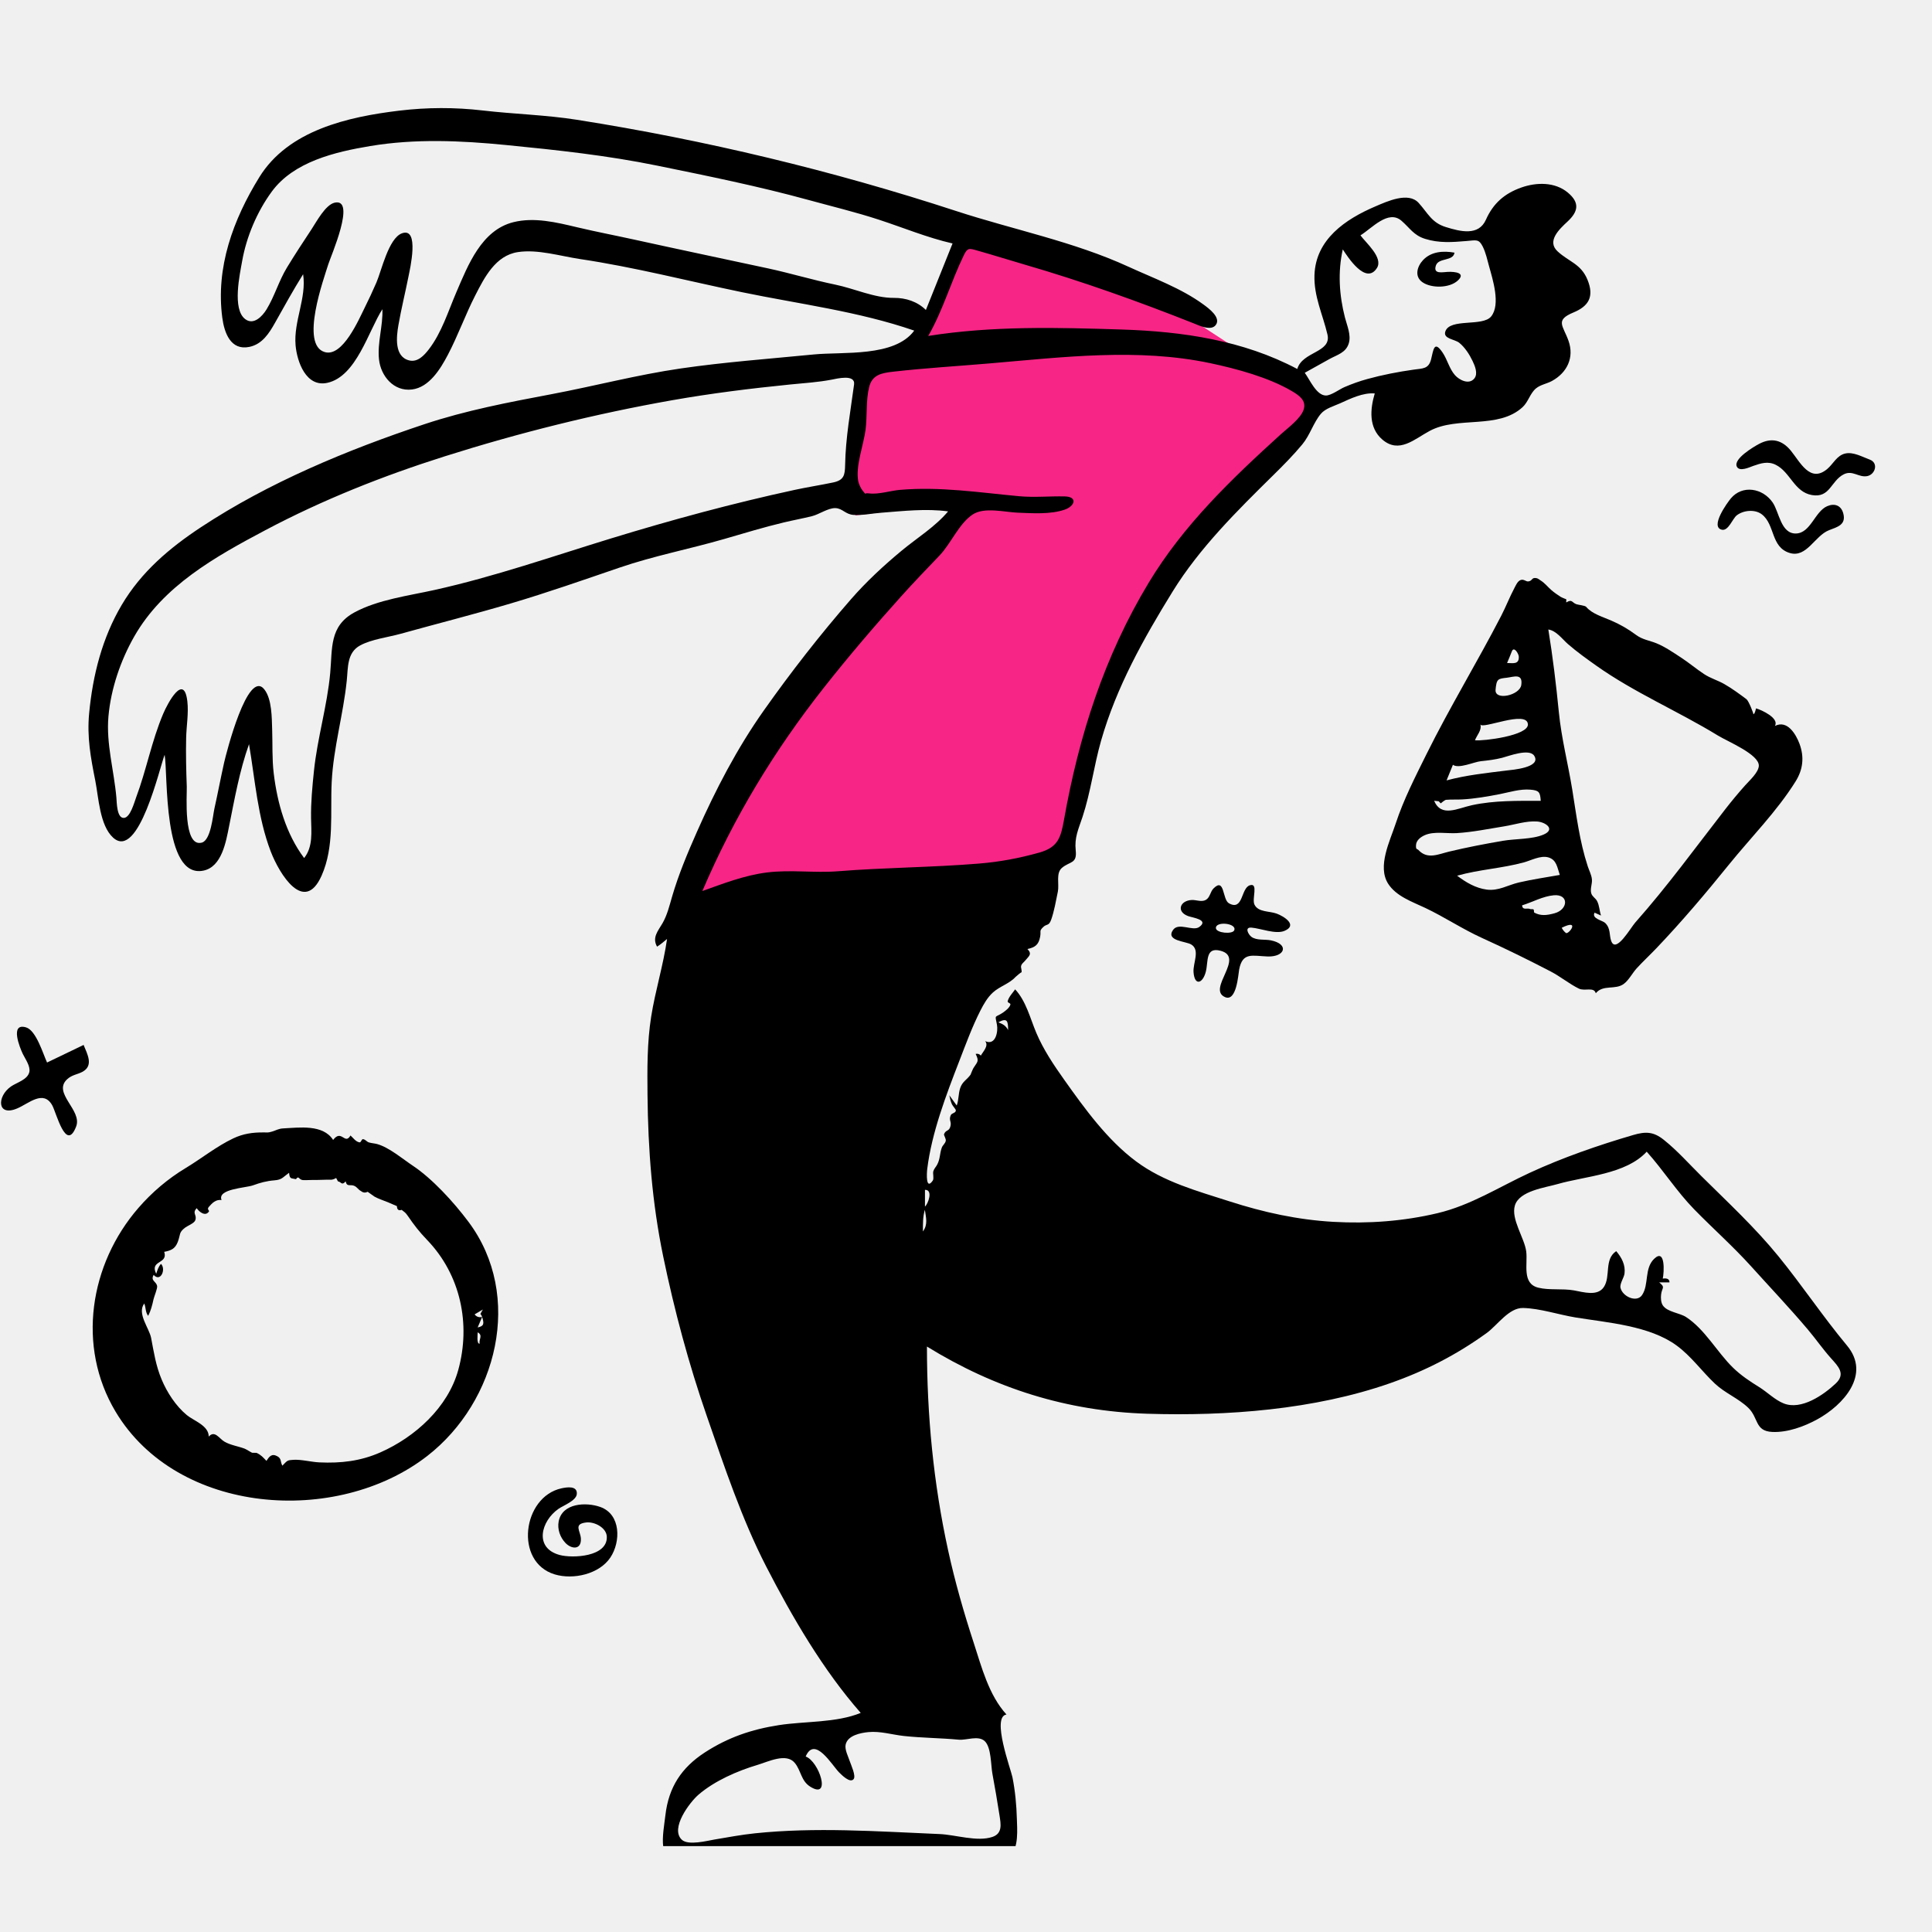
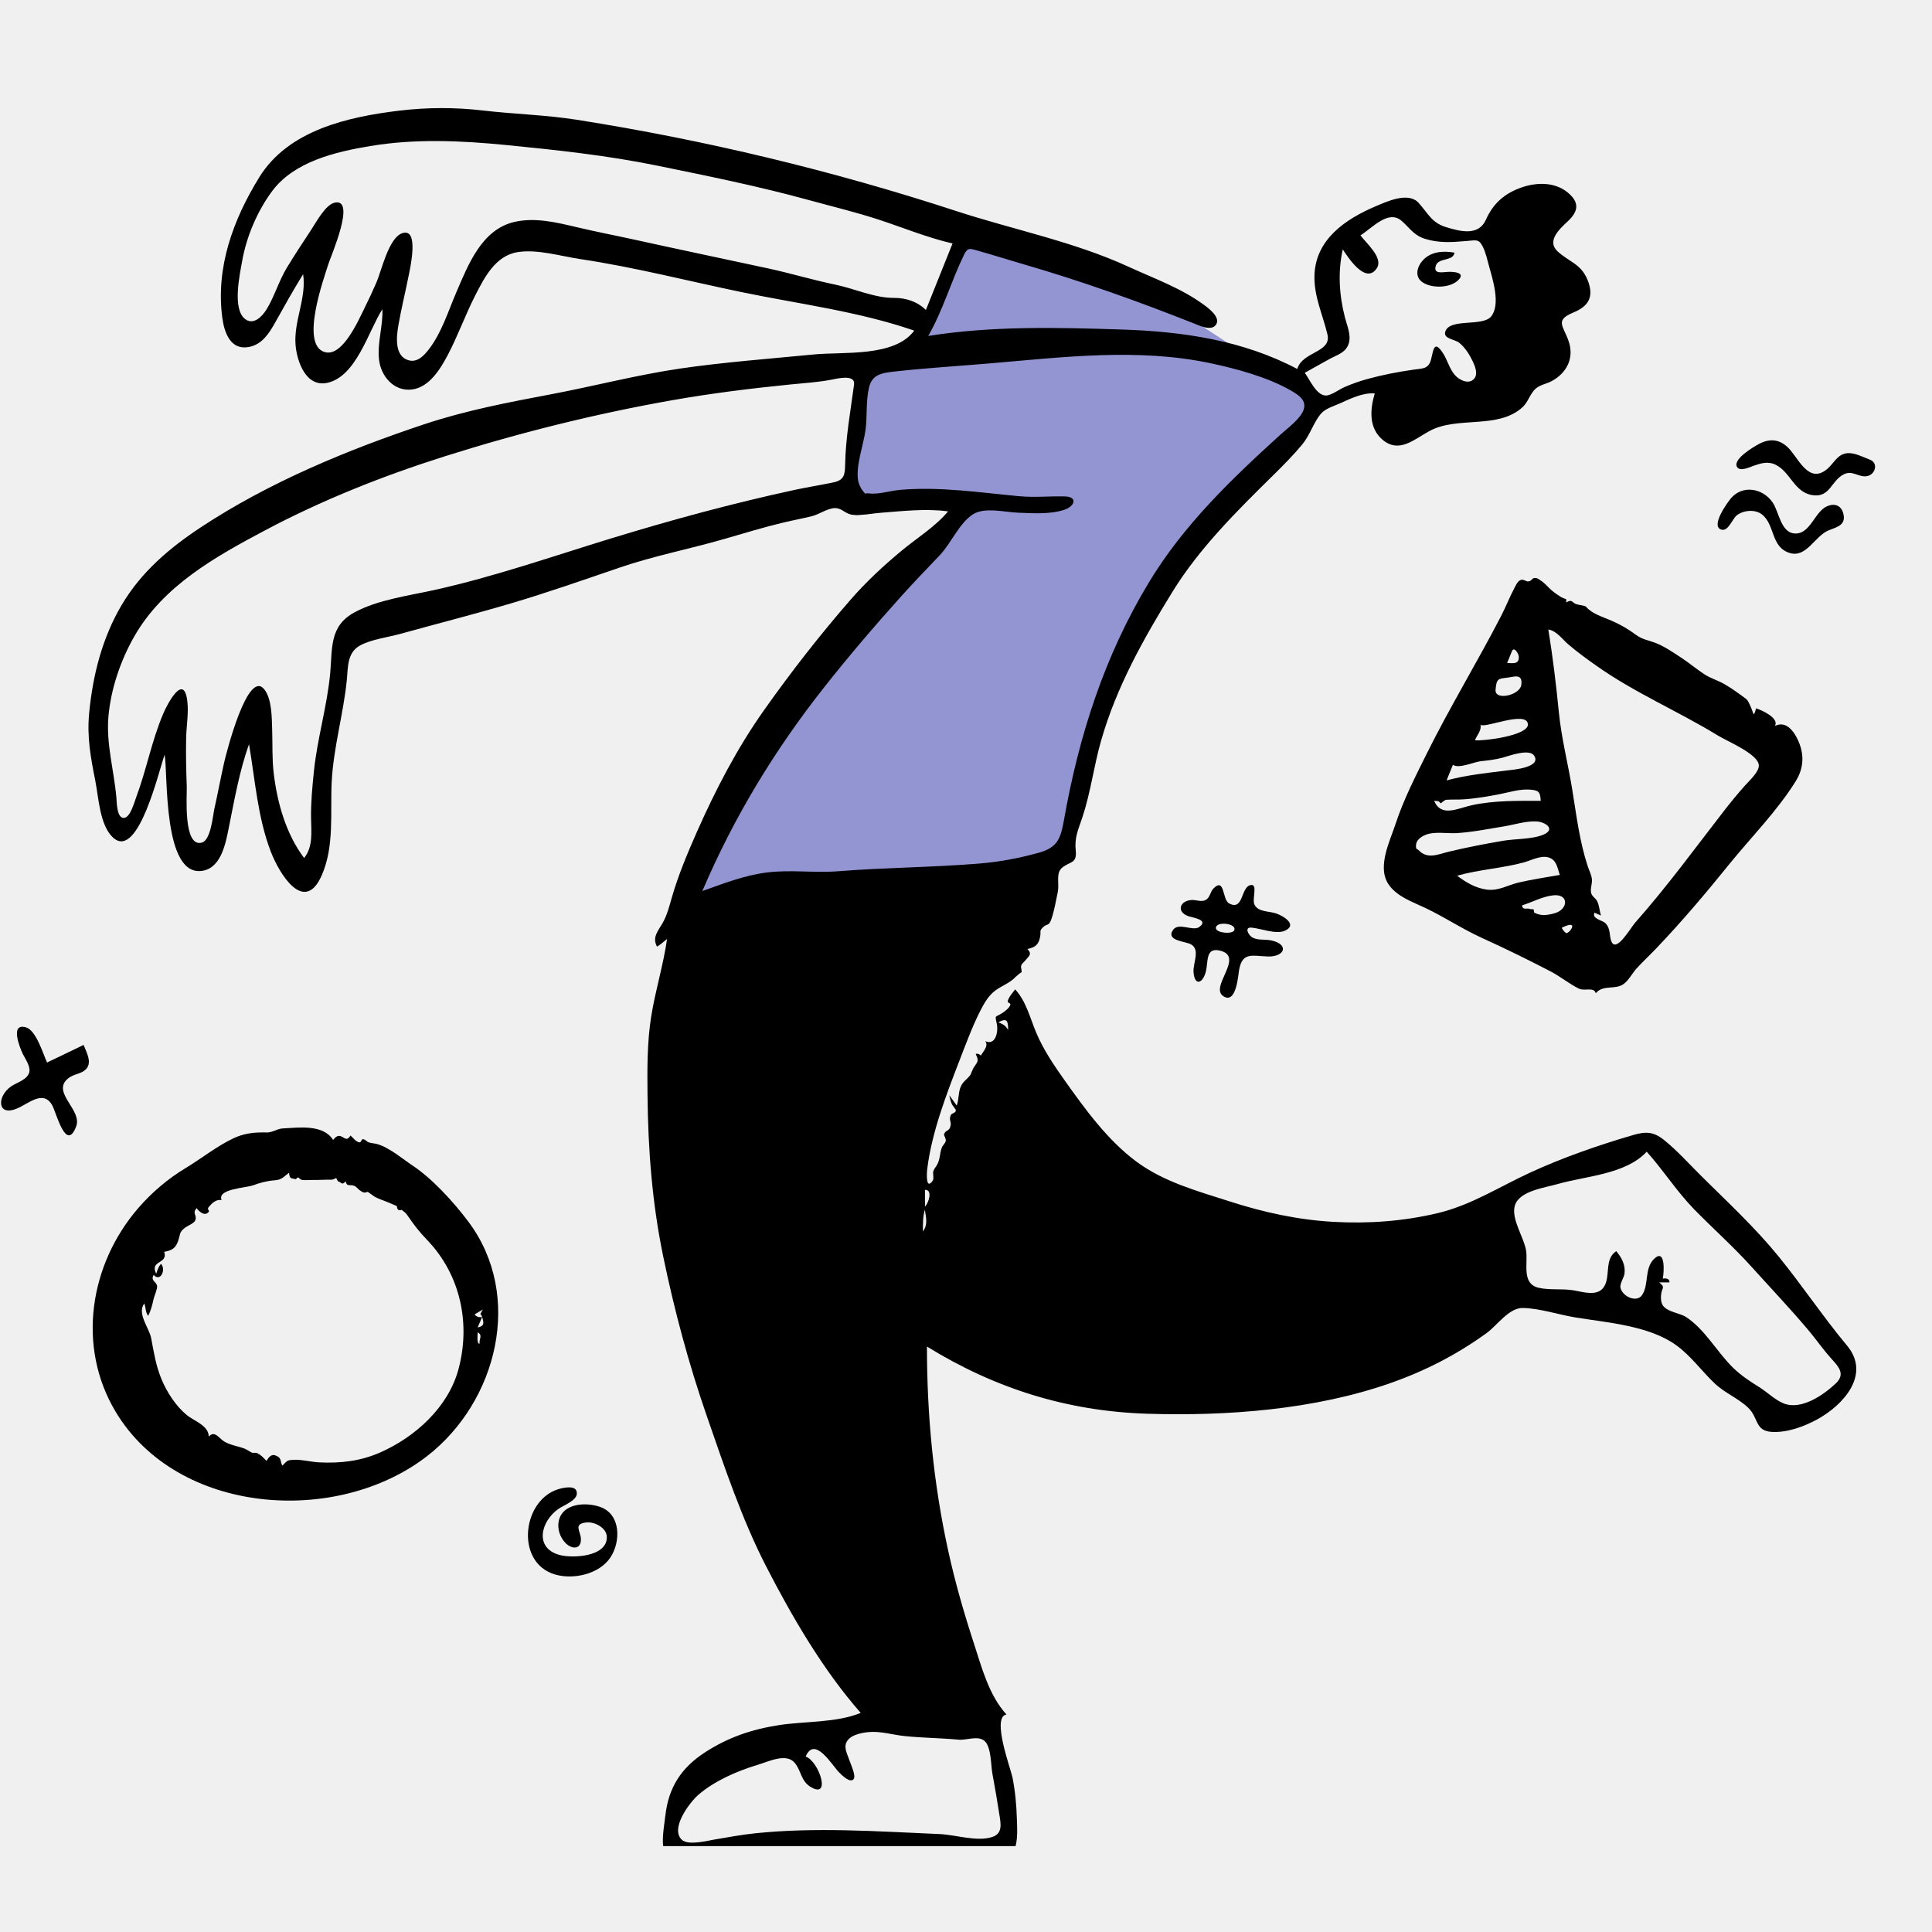
<svg xmlns="http://www.w3.org/2000/svg" width="400" height="400" viewBox="0 0 900 800" fill="none">
  <g clip-path="url(#clip0)">
    <path fill-rule="evenodd" clip-rule="evenodd" d="M222.513 568.379C223.209 566.746 223.902 565.112 224.598 563.48C225.458 566.327 225.699 567.743 222.513 568.379ZM223.439 575.923C221.932 576.193 222.526 571.467 222.526 570.643C225.128 572.116 222.973 573.883 223.439 575.923ZM221.089 562.289C222.374 561.53 223.659 560.772 224.943 560.014C223.154 563.327 223.856 561.257 224.594 563.47C223.245 563.858 221.933 563.406 221.089 562.289ZM213.476 588.189C208.66 605.656 193.365 619.432 177.21 626.568C167.927 630.666 158.8 631.692 148.776 631.235C144.909 631.059 140.36 629.803 136.639 630.037C133.774 630.217 133.903 630.341 131.53 632.765C130.48 630.833 131.24 629.476 129.134 628.351C126.507 626.948 125.416 628.582 124.113 630.526C122.407 628.759 121.709 627.836 119.498 626.786C119.568 626.82 117.383 626.736 117.472 626.764C117.077 626.642 114.7 625.114 113.956 624.836C110.902 623.691 107.371 623.22 104.554 621.577C102.089 620.142 100.059 616.114 97.238 619.21C97.236 614.038 90.267 611.892 87.001 609.183C81.897 604.951 77.84 598.683 75.295 592.62C72.582 586.155 71.676 579.958 70.406 573.295C69.519 568.64 63.71 561.91 67.198 557.213C68.03 559.183 67.639 561.2 69.02 562.986C70.262 560.592 70.945 557.914 71.507 555.295C71.783 554.012 73.381 550.246 73.199 549.128C72.83 546.84 69.998 546.716 71.568 543.911C74.826 547.455 77.454 541.232 74.993 538.752C73.778 540.122 73.332 541.678 72.772 543.375C69.569 536.911 78.433 538.993 76.494 533.158C79.729 532.535 81.589 531.72 82.819 528.525C84.187 524.969 83.181 524.193 86.287 521.843C87.355 521.036 90.377 519.875 90.93 518.546C91.999 515.978 89.277 515.217 91.661 512.811C92.466 514.223 95.605 517.019 97.323 514.359C97.667 513.828 96.222 513.452 97.273 512.23C98.83 510.421 100.572 508.648 103.204 509.028C101.12 503.817 114.441 503.405 117.852 502.175C121.271 500.944 124.172 500.136 127.798 499.85C131.419 499.564 131.599 498.504 134.666 496.324C134.925 499.443 135.676 498.757 137.893 499.307C138.426 498.393 138.973 498.29 139.532 498.999C140.089 499.528 140.77 499.777 141.572 499.747C142.79 499.81 144.171 499.651 145.447 499.677C148.443 499.736 151.532 499.486 154.471 499.549C155.229 499.423 155.937 499.159 156.6 498.758C156.877 499.28 157.156 499.803 157.431 500.326C158.988 500.521 159.109 502.471 161.023 500.338C161.59 503.05 163.217 501.639 164.937 502.374C166.505 503.046 166.754 504.119 168.202 504.868C169.153 505.639 170.173 505.741 171.264 505.176C172.302 505.945 173.355 506.691 174.424 507.416C176.393 508.527 178.714 509.208 180.788 510.086C182.169 510.655 183.54 511.247 184.901 511.861C184.942 513.503 185.678 514.083 187.11 513.6C188.403 514.682 188.767 514.639 190.022 516.481C192.865 520.656 195.387 523.899 198.977 527.63C214.583 543.852 219.377 566.785 213.476 588.189ZM218.265 519.212C211.22 509.779 201.247 498.978 192.286 493.021C187.743 490 181.367 484.579 175.813 482.982C174.496 482.603 173.133 482.578 171.838 482.18C170.838 481.874 170.294 480.848 169.153 480.663C168.356 480.533 168.268 482.318 167.42 482.154C165.649 481.809 164.525 480.051 163.274 478.952C160.587 483.581 159.128 475.796 155.183 481.03C150.486 473.668 139.454 475.278 131.955 475.65C129.731 475.759 128.686 476.55 126.714 477.136C124.879 477.682 124.698 477.541 122.694 477.526C117.703 477.488 113.273 478.115 108.66 480.306C100.91 483.986 93.796 489.721 86.434 494.156C78.207 499.114 70.791 505.423 64.498 512.673C41.744 538.888 35.66 577.153 53.803 607.544C82.62 655.812 156.954 660.97 199.075 628.22C231.617 602.915 244.002 553.659 218.265 519.212Z" fill="black" />
    <path fill-rule="evenodd" clip-rule="evenodd" d="M279.666 652.015C273.017 649.635 261.896 650.149 260.251 658.733C259.562 662.326 260.903 666.127 263.385 668.738C266.264 671.765 270.848 672.046 270.604 666.774C270.433 663.126 266.961 659.958 273.066 659.223C276.865 658.765 282.485 661.606 282.673 665.802C283.101 675.259 266.726 676 260.692 674.365C248.715 671.12 251.969 658.579 260.193 652.856C262.318 651.376 268.414 649.098 268.693 646.027C269.063 641.953 264.024 642.785 261.554 643.322C243.399 647.273 239.442 677.678 258.412 683.411C267.027 686.013 279.159 683.326 284.351 675.526C289.218 668.213 289.284 655.458 279.666 652.015Z" fill="black" />
    <path fill-rule="evenodd" clip-rule="evenodd" d="M38.946 436.769C33.271 439.5 27.596 442.231 21.922 444.963C20.046 440.95 16.876 429.986 12.118 428.586C4.415 426.319 9.32 438.27 10.649 441.003C11.742 443.247 14.275 446.725 13.66 449.401C12.835 453.005 7.749 454.282 5.086 456.141C-1.502 460.745 -1.45 470.412 8.091 466.315C13.491 463.996 20.176 457.566 24.315 464.867C26.226 468.235 30.753 487.055 35.481 474.748C38.407 467.128 24.325 459.211 31.267 452.764C33.502 450.69 36.119 450.515 38.351 449.322C43.743 446.442 40.703 441.12 38.946 436.769Z" fill="black" />
    <path fill-rule="evenodd" clip-rule="evenodd" d="M743.46 259.986C761.268 272.631 781.693 281.27 800.301 292.658C804.959 295.509 819.47 301.427 819.33 306.715C819.248 309.806 814.887 313.683 812.977 315.826C809.706 319.496 806.629 323.205 803.61 327.087C789.792 344.868 776.779 362.816 761.803 379.703C759.548 382.243 752.756 394.372 750.563 388.348C749.569 385.616 750.388 382.547 747.798 380.001C746.464 378.689 741.312 377.966 742.813 375.153C743.813 375.603 744.815 376.054 745.816 376.502C745.038 374.254 745.095 371.791 743.93 369.666C743.206 368.345 741.791 367.721 741.3 366.234C740.621 364.179 741.772 361.792 741.579 359.674C741.389 357.563 740.295 355.567 739.641 353.575C735.766 341.765 734.376 329.86 732.392 317.675C730.429 305.618 727.371 293.939 726.171 281.748C724.903 268.871 723.348 256.021 721.275 243.248C724.976 243.767 727.821 247.787 730.439 250.06C734.554 253.633 739.021 256.833 743.46 259.986ZM729.501 384.649C728.651 383.982 727.986 383.162 727.507 382.191C736.235 377.868 730.968 385.242 729.501 384.649ZM724.193 375.43C720.389 376.478 717.656 376.691 714.722 375.126C714.444 374.978 714.765 373.834 714.263 373.599C713.824 373.396 713.155 373.648 712.779 373.456C711.502 372.807 709.266 374.23 709.048 371.744C713.904 370.258 718.678 367.517 723.804 367.055C730.928 366.414 730.599 373.664 724.193 375.43ZM707.525 361.097C702.335 362.31 698.058 365.145 692.543 364.404C687.366 363.711 682.867 361.027 678.784 357.934C689 355.043 699.713 354.521 709.921 351.724C713.244 350.813 717.611 348.413 721.193 349.38C725.172 350.456 725.423 354.182 726.616 357.573C720.247 358.718 713.83 359.623 707.525 361.097ZM675.06 346.708C670.073 347.9 664.976 350.504 660.806 346.009C660.133 345.284 659.544 346.008 659.623 343.773C659.707 341.417 661.846 339.899 663.686 339.07C668.012 337.12 674.076 338.38 678.671 338.093C685.999 337.638 693.459 336.115 700.708 334.942C705.727 334.131 710.912 332.33 716.042 332.685C720.003 332.96 724.781 336.335 719.009 338.796C713.752 341.04 705.87 340.696 700.175 341.667C691.757 343.103 683.368 344.724 675.06 346.708ZM670.189 323.253C670.512 323.582 670.835 323.911 671.158 324.241C671.104 324.228 673.07 322.637 673.59 322.591C676.119 322.371 678.662 322.545 681.194 322.402C687.028 322.073 692.908 321.057 698.638 319.938C703.306 319.026 708.061 317.455 712.865 317.849C717.025 318.189 717.462 319.041 717.734 323.054C707.116 323.054 696.18 322.831 685.745 325.078C678.951 326.54 671.465 330.894 668.062 323.044C668.771 323.114 669.479 323.184 670.189 323.253ZM676.827 306.263C679.459 308.268 686.637 304.934 689.792 304.601C693.219 304.238 696.443 303.862 699.764 303.009C702.708 302.251 712.45 298.468 714.709 302.086C718.171 307.629 704.151 308.646 701.928 308.921C692.607 310.072 682.934 311.093 673.864 313.538C674.851 311.113 675.839 308.689 676.827 306.263ZM689.614 287.434C690.294 289.997 711.375 280.554 711.759 287.417C712.055 292.682 690.902 295.305 687.099 294.843C687.99 292.419 690.359 290.248 689.614 287.434ZM696.691 271.328C697.14 266.16 697.833 266.19 701.979 265.703C705.141 265.332 709.487 263.478 708.665 269.112C707.96 273.937 696.241 276.544 696.691 271.328ZM704.227 253.546C705.224 250.771 707.469 254.506 707.517 255.917C707.642 259.671 704.794 258.859 702.054 258.859C702.817 257.105 703.542 255.332 704.227 253.546ZM738.923 232.717C738.364 232.044 735.226 231.787 734.332 231.46C732.136 230.655 732.448 228.94 729.637 230.632C729.497 230.49 729.764 229.218 729.611 229.16C729.534 229.13 727.565 228.387 726.925 227.977C725.381 226.989 723.989 226.021 722.571 224.78C721.062 223.463 719.552 221.55 717.828 220.5C717.102 220.058 716.508 219.431 715.632 219.295C713.36 218.945 714.011 220.528 712.024 220.842C710.8 221.036 709.909 219.607 708.309 220.223C706.926 220.755 706.124 222.694 705.508 223.848C703.268 228.047 701.539 232.567 699.347 236.811C688.133 258.514 675.387 279.393 664.525 301.298C659.293 311.851 653.834 322.477 650.151 333.692C647.496 341.78 641.5 353.596 646.659 361.678C650.41 367.554 657.92 370.092 663.912 372.931C672.928 377.204 681.24 382.788 690.355 386.93C701.225 391.87 711.78 397.037 722.376 402.553C726.894 404.906 730.972 408.294 735.475 410.522C738.23 411.885 742.484 409.56 743.381 412.684C746.833 408.503 752.422 411.29 756.416 408.346C758.765 406.615 760.482 403.204 762.442 401.071C765.381 397.874 768.572 394.908 771.571 391.767C783.474 379.29 794.466 366.296 805.296 352.895C815.64 340.098 827.725 328.008 836.463 314C839.933 308.439 840.561 302.607 838.271 296.464C836.599 291.983 832.571 285.216 826.818 288.183C828.999 284.561 820.583 280.694 818.03 279.986C817.992 279.976 817.489 282.758 816.777 282.688C817.03 282.713 814.637 276.524 813.586 275.73C810.465 273.369 806.669 270.614 803.263 268.67C800.14 266.888 796.844 266.005 793.818 264.01C790.151 261.593 786.784 258.726 783.103 256.325C779.548 254.008 775.586 251.268 771.658 249.674C768.251 248.292 765.192 248.021 762.127 245.755C758.336 242.952 755.028 241.05 750.655 239.119C746.872 237.448 741.629 235.989 738.923 232.717Z" fill="black" />
    <path fill-rule="evenodd" clip-rule="evenodd" d="M574.944 383.381C574.135 385.31 566.582 384.66 566.417 382.386C566.171 378.988 576.349 380.029 574.944 383.381ZM582.966 382.119C587.246 382.467 594.278 385.373 598.402 383.617C604.698 380.937 598.087 376.823 594.71 375.593C591.274 374.342 586.155 375.007 584.388 371.415C583.059 368.713 586.344 361.171 582.269 362.384C577.992 363.656 579.236 374.459 572.526 370.817C569.325 369.08 570.631 358.495 565.27 363.903C563.803 365.382 563.675 368.099 561.732 369.201C559.749 370.328 557.262 369.154 555.168 369.252C549.626 369.512 547.861 374.695 553.476 376.751C555.555 377.512 563.389 378.441 558.643 381.837C555.653 383.976 549.01 379.487 546.442 383.211C542.912 388.326 552.367 388.441 554.906 389.971C559.21 392.562 555.655 398.615 555.998 402.925C556.524 409.51 560.35 408.134 561.741 402.561C562.92 397.832 561.459 391.026 568.589 392.905C580.2 395.966 562.132 410.703 570.637 414.474C576.06 416.878 576.828 403.88 577.249 401.642C578.809 393.381 583.45 395.309 590.482 395.562C598.697 395.858 600.68 389.783 591.981 388.042C589.205 387.487 585.387 388.189 582.977 386.422C581.551 385.377 579.59 381.846 582.966 382.119Z" fill="black" />
    <path fill-rule="evenodd" clip-rule="evenodd" d="M870.964 164.084C867.58 162.847 863.395 160.431 859.634 161.255C855.637 162.129 854.028 166.131 851.122 168.537C843.222 175.079 838.62 165.329 834.279 159.985C830.179 154.94 825.177 153.716 819.393 156.816C817.088 158.052 807.379 163.714 809.072 167.342C810.29 169.953 815.087 167.609 816.723 167.039C820.275 165.803 823.573 164.722 827.206 166.524C834.021 169.902 835.789 179.167 844.033 180.611C852.559 182.106 852.838 173.995 858.922 170.942C863.001 168.896 865.842 172.518 869.777 171.796C873.527 171.109 875.261 165.654 870.964 164.084Z" fill="black" />
    <path fill-rule="evenodd" clip-rule="evenodd" d="M802.135 196.772C805.15 197.427 807.118 191.58 809.006 190.097C812.136 187.639 817.564 187.144 820.752 189.618C826.978 194.447 824.832 204.873 833.697 207.591C841.62 210.02 845.352 199.588 852.021 196.991C855.899 195.48 860.155 194.492 858.642 189.073C857.597 185.325 854.518 184.363 851.171 185.802C845.419 188.274 843.466 198.343 836.646 198.524C829.591 198.71 828.826 188.541 825.797 184.112C821.179 177.361 811.685 175.73 806.291 182.185C804.662 184.133 796.393 195.529 802.135 196.772Z" fill="black" />
-     <path fill-rule="evenodd" clip-rule="evenodd" d="M453.114 50.98C449.269 61.153 445.426 71.328 441.581 81.502C439.116 88.022 436.653 94.54 434.19 101.06C433.315 103.371 432.829 105.742 431.14 107.347C427.157 111.126 420.008 113.53 415.221 116.188C412.014 117.969 408.806 119.751 405.6 121.532C403.946 122.451 400.28 123.605 399.121 125.13C397.846 126.81 398.448 129.897 398.448 132.221V152.285V190.092C415.013 188.021 431.579 185.952 448.144 183.881C426.074 209.34 404.006 234.797 381.936 260.256C376.497 266.53 369.893 272.569 365.84 279.869C357.216 295.407 348.785 311.057 340.26 326.65C332.323 341.164 324.387 355.678 316.45 370.192L387.85 367.154C406.335 366.368 425.325 367.55 443.136 362.312C457.819 357.995 472.5 353.679 487.183 349.361C489.136 348.786 495.219 348.137 496.603 346.565C497.899 345.093 497.871 339.533 498.238 337.65C505.168 302.04 513.99 262.797 534.216 232.144C548.718 210.171 568.285 190.932 586.206 171.771C593.201 164.292 600.317 156.903 607.063 149.198C608.791 147.224 611.287 144.984 612.43 142.587C613.168 141.038 614.2 138.087 613.741 136.712C613.542 136.116 608.932 133.977 608.271 133.552C603.598 130.55 598.967 127.485 594.325 124.434C581.282 115.862 568.252 107.268 555.135 98.809C544.909 92.214 534.711 85.221 523.924 79.553C512.744 73.678 500.431 69.543 488.709 64.902C476.864 60.211 464.996 55.573 453.114 50.98Z" fill="#F72585" />
+     <path fill-rule="evenodd" clip-rule="evenodd" d="M453.114 50.98C449.269 61.153 445.426 71.328 441.581 81.502C439.116 88.022 436.653 94.54 434.19 101.06C433.315 103.371 432.829 105.742 431.14 107.347C427.157 111.126 420.008 113.53 415.221 116.188C412.014 117.969 408.806 119.751 405.6 121.532C403.946 122.451 400.28 123.605 399.121 125.13C397.846 126.81 398.448 129.897 398.448 132.221V152.285V190.092C415.013 188.021 431.579 185.952 448.144 183.881C426.074 209.34 404.006 234.797 381.936 260.256C376.497 266.53 369.893 272.569 365.84 279.869C357.216 295.407 348.785 311.057 340.26 326.65C332.323 341.164 324.387 355.678 316.45 370.192L387.85 367.154C406.335 366.368 425.325 367.55 443.136 362.312C457.819 357.995 472.5 353.679 487.183 349.361C489.136 348.786 495.219 348.137 496.603 346.565C497.899 345.093 497.871 339.533 498.238 337.65C505.168 302.04 513.99 262.797 534.216 232.144C548.718 210.171 568.285 190.932 586.206 171.771C593.201 164.292 600.317 156.903 607.063 149.198C608.791 147.224 611.287 144.984 612.43 142.587C613.168 141.038 614.2 138.087 613.741 136.712C613.542 136.116 608.932 133.977 608.271 133.552C603.598 130.55 598.967 127.485 594.325 124.434C581.282 115.862 568.252 107.268 555.135 98.809C544.909 92.214 534.711 85.221 523.924 79.553C512.744 73.678 500.431 69.543 488.709 64.902C476.864 60.211 464.996 55.573 453.114 50.98Z" fill="#9395d3" />
    <path fill-rule="evenodd" clip-rule="evenodd" d="M855.143 594.49C849.456 599.848 839.098 607.04 830.91 603.769C826.798 602.127 823.286 598.522 819.54 596.196C815.139 593.464 811.002 590.73 807.271 587.088C799.828 579.82 794.192 569.201 785.401 563.511C782.447 561.599 776.68 561.189 774.63 558.134C773.712 556.764 773.626 554.686 773.795 553.103C774.163 549.692 776.005 549.893 772.926 547.389H777.708C777.8 545.542 775.957 545.39 774.582 545.628C775.221 542.7 775.872 531.245 770.535 536.437C765.908 540.937 768.223 548.403 764.946 553.277C762.438 557.009 755.781 553.987 754.883 549.881C754.479 548.036 756.512 545.156 756.754 543.348C757.286 539.337 755.494 535.869 752.893 532.832C747.185 536.634 750.42 544.503 747.168 549.498C744.224 554.018 737.67 551.909 733.188 551.114C727.816 550.16 721.742 551.125 716.602 549.857C708.841 547.942 711.739 538.833 710.972 532.953C710.148 526.654 703.781 517.912 705.694 511.558C707.749 504.735 719.762 503.261 725.504 501.605C738.627 497.821 757.347 497.093 767.103 486.498C774.863 495.15 781.105 505.057 789.244 513.386C798.035 522.383 807.425 530.688 815.865 540.047C824.649 549.788 833.716 559.34 842.18 569.363C845.874 573.735 849.116 578.446 852.937 582.714C856.333 586.507 859.914 589.997 855.143 594.49ZM465.076 426.223C469.109 424.079 469.622 425.423 469.621 429.838C468.461 427.718 467.309 427.15 465.076 426.223ZM430.886 512.057V504.274C434.773 504.173 432.383 510.83 430.886 512.057ZM429.935 523.648C429.935 520.202 429.842 516.92 430.836 513.568C431.358 517.221 432.354 520.383 429.935 523.648ZM446.65 760.415C450.221 760.749 455.724 758.289 458.726 761.09C461.811 763.968 461.564 772.345 462.295 776.232C463.502 782.658 464.572 789.104 465.589 795.56C466.257 799.793 467.082 804.092 462.295 805.712C455.22 808.104 445.112 804.689 437.739 804.379C423.173 803.767 408.613 802.914 394.035 802.619C379.905 802.333 365.743 802.559 351.678 804.029C345.324 804.692 339.111 805.865 332.822 806.925C329.507 807.485 320.625 809.827 317.631 807.033C311.998 801.774 321.363 789.496 325.391 786.029C332.866 779.593 343.498 774.953 352.872 772.158C357.881 770.664 366.232 766.47 370.178 771.161C373.206 774.759 373.085 779.562 377.424 782.289C387.476 788.606 381.595 770.485 375.313 768.255C379.531 758.385 387.571 772.32 390.905 775.667C392.092 776.858 395.951 780.786 397.626 778.811C398.881 777.333 396.375 772.037 395.911 770.596C395.205 768.407 393.42 765.078 393.933 762.705C394.862 758.41 400.888 757.24 404.497 756.882C410.094 756.328 415.584 758.102 421.118 758.694C429.603 759.604 438.155 759.617 446.65 760.415ZM390.454 355.858C379.406 356.737 368.287 355.048 357.265 356.431C346.836 357.74 337.009 361.568 327.178 365.084C341.793 330.814 360.702 299.617 383.75 270.392C395.227 255.836 407.572 241.381 419.974 227.605C425.744 221.196 431.713 215 437.672 208.771C442.986 203.214 446.794 193.776 453.173 189.627C458.617 186.084 468.131 188.611 474.164 188.83C480.984 189.079 489.283 189.699 495.934 187.429C500.753 185.785 502.079 181.397 496.046 181.251C488.93 181.079 481.932 181.82 474.724 181.153C456.047 179.428 438.043 176.592 419.214 178.201C414.901 178.568 409.223 180.405 404.99 179.854C401.946 179.455 403.948 180.985 401.832 178.544C401.022 177.609 400.045 175.413 399.806 174.173C398.458 167.203 402.285 157.244 403.201 150.228C404.048 143.734 403.298 136.598 404.883 130.274C406.327 124.52 410.728 123.752 416.147 123.137C430.972 121.454 446.102 120.559 460.995 119.29C494.982 116.396 530.049 112.031 563.805 119.182C575.994 121.765 590.857 125.758 601.745 132.152C605.15 134.151 608.586 136.504 607.347 140.645C606.062 144.944 599.763 149.485 596.644 152.317C573.586 173.244 551.316 194.589 535.119 221.44C514.463 255.68 502.609 292.66 495.654 331.896C494.158 340.337 492.769 344.755 484.082 347.185C474.757 349.794 465.756 351.49 456.086 352.283C434.228 354.078 412.302 354.115 390.454 355.858ZM397.858 129.105C396.183 141.57 393.915 154.006 393.692 166.569C393.607 171.313 393.158 173.691 388.111 174.749C382.161 175.996 376.112 176.925 370.135 178.219C341.288 184.469 312.986 192.145 284.763 200.785C257.335 209.184 230.357 218.633 202.313 224.854C190.249 227.531 176.133 229.334 165.145 235.26C153.325 241.637 154.881 252.092 153.82 263.575C152.402 278.917 147.851 293.772 146.251 309.108C145.486 316.436 144.789 323.808 144.904 331.182C145.002 337.468 145.903 344.419 141.676 349.708C133.197 338.376 129.178 324.122 127.507 310.232C126.694 303.48 127.016 296.673 126.784 289.89C126.596 284.429 126.718 275.742 123.16 271.181C115.425 261.269 105.365 300.991 104.408 305.232C102.799 312.372 101.472 319.571 99.87 326.712C99.159 329.876 98.247 341.382 94.006 342.528C85.216 344.905 87.145 320.212 87.006 316.452C86.728 308.863 86.539 301.265 86.716 293.67C86.846 288.187 87.907 282.238 87.277 276.753C85.73 263.285 78.155 277.475 76.026 282.488C70.645 295.143 68.211 308.689 63.385 321.547C62.583 323.686 60.697 330.886 57.709 331.02C54.384 331.168 54.41 323.732 54.22 321.559C53.117 308.966 49.391 296.461 50.515 283.737C51.651 270.889 56.156 257.681 62.531 246.506C76.008 222.879 100.347 209.313 123.659 196.956C150.338 182.816 178.505 171.645 207.272 162.544C241.871 151.599 277.396 142.743 313.135 136.441C331.317 133.235 349.781 130.942 368.149 129.104C374.605 128.458 381.063 128.081 387.435 126.852C389.84 126.388 398.519 124.181 397.858 129.105ZM416.443 88.769C407.327 88.841 398.015 84.423 389.135 82.597C378.562 80.421 368.236 77.272 357.682 75.001C337.015 70.553 316.336 66.216 295.688 61.669C286.724 59.696 277.716 57.978 268.787 55.858C259.235 53.59 248.914 51.061 239.136 53.504C224.316 57.208 218.055 73.418 212.614 86.069C208.77 95.004 205.758 104.964 199.763 112.74C197.629 115.512 194.595 118.818 190.725 117.92C183.535 116.254 184.677 106.742 185.593 101.484C186.92 93.854 188.799 86.314 190.304 78.718C190.91 75.653 195.609 55.59 187.22 58.696C180.997 61 177.705 76.176 175.349 81.596C173.599 85.624 171.744 89.626 169.779 93.555C167.158 98.795 159.679 116.305 151.398 114.046C139.548 110.815 150.915 79.67 152.934 73.105C154.042 69.502 166.087 42.175 155.92 44.408C151.591 45.361 147.373 53.401 145.165 56.733C141.25 62.645 137.348 68.598 133.663 74.654C129.872 80.883 127.937 87.973 124.177 94.111C122.199 97.342 118.163 101.647 114.222 98.656C108.078 93.997 111.72 77.79 112.796 71.662C114.797 60.268 119.769 48.588 126.591 39.274C136.842 25.278 156.185 20.756 172.451 18.037C193.446 14.527 214.733 15.487 235.817 17.564C259.528 19.9 282.877 22.401 306.249 27.178C329.804 31.993 353.371 36.768 376.563 43.135C387.489 46.135 398.571 48.794 409.341 52.316C420.791 56.058 431.965 60.716 443.734 63.412C439.595 73.74 435.454 84.068 431.314 94.397C427.352 90.478 421.944 88.724 416.443 88.769ZM619.355 117.229C622.985 115.244 626.996 114.307 628.32 109.92C629.492 106.044 627.49 101.652 626.533 97.931C623.857 87.512 623.153 76.72 625.521 66.178C627.784 69.632 636.258 82.919 641.411 74.875C644.52 70.024 636.19 63.044 633.759 59.634C639.094 56.342 646.714 47.509 652.861 52.836C656.834 56.28 658.516 59.596 663.87 61.271C670.369 63.304 676.488 62.838 683.125 62.277C687.771 61.884 688.891 61.265 690.706 64.842C692.131 67.654 692.867 71.134 693.7 74.154C695.34 80.107 699.138 91.837 694.64 97.414C690.701 102.299 675.412 98.111 673.289 104.417C672.131 107.856 677.657 107.979 679.769 109.681C682.384 111.787 684.547 115.139 685.968 118.134C687.021 120.349 688.621 124.008 686.829 126.272C684.355 129.405 679.768 127.029 677.772 124.752C675.124 121.727 674.264 117.593 672.054 114.299C667.997 108.255 667.755 113.063 666.65 117.403C665.504 121.911 662.79 121.601 658.634 122.18C651.343 123.197 643.974 124.631 636.876 126.585C633.239 127.586 629.713 128.862 626.248 130.352C624.015 131.311 620.145 134.216 617.722 134.244C613.234 134.295 610.121 126.789 607.804 123.658C611.652 121.51 615.488 119.343 619.355 117.229ZM860.416 576.824C849.205 563.37 839.495 548.753 828.434 535.181C817.525 521.795 804.903 510.091 792.659 497.967C786.881 492.245 781.345 485.968 774.966 480.897C770.208 477.114 766.547 477.056 760.823 478.731C744.56 483.493 728 489.225 712.609 496.331C698.278 502.949 685.224 511.446 669.682 515.136C653.818 518.904 637.322 520.113 621.063 519.179C604.385 518.222 588.655 514.753 572.795 509.654C557.774 504.825 542.112 500.608 529.266 491.036C515.798 481.003 505.393 466.571 495.752 452.998C490.871 446.127 486.026 438.91 482.737 431.123C479.883 424.364 478.018 416.388 472.897 410.879C471.641 412.659 470.078 414.186 469.44 416.276C469.149 417.226 470.861 417.197 470.686 417.952C470.354 419.374 468.461 420.825 467.36 421.598C463.405 424.381 463.382 422.166 464.419 427.369C465.023 430.402 463.88 437.245 458.933 435.009C460.754 437.189 457.86 439.94 456.915 441.736C456.265 440.99 455.456 440.73 454.49 440.955C456.299 444.557 455.23 444.652 453.477 447.513C453.157 448.036 452.022 450.772 452.185 450.541C450.394 453.092 448.324 453.735 447.279 456.912C446.42 459.521 446.64 462.391 445.684 464.996C444.527 463.398 443.37 461.799 442.214 460.202C442.45 461.459 442.922 463.32 443.471 464.46C443.816 465.173 445.297 466.837 445.277 467.226C445.197 468.679 443.383 468.33 442.866 469.583C441.896 471.935 443.298 472.281 442.769 474.575C442.163 477.208 440.535 476.155 439.761 478.4C439.615 478.826 440.758 480.502 440.576 481.422C440.322 482.721 439.144 483.447 438.728 484.603C437.669 487.541 438.054 489.693 436.584 492.511C436.015 493.604 435.187 494.332 434.785 495.574C434.434 496.667 435.19 498.993 434.512 499.972C431.235 504.691 431.696 496.562 431.944 494.547C434.03 477.621 440.723 460.152 446.848 444.332C449.892 436.472 452.855 428.366 456.67 420.838C458.206 417.806 459.979 414.678 462.517 412.359C465.727 409.425 470.282 408.251 473.189 404.974C472.731 405.491 476.341 402.076 475.763 403.198C476.28 402.195 475.378 400.836 475.699 399.865C476.098 398.659 476.852 398.405 477.692 397.349C479.201 395.454 480.994 394.51 478.623 392.095C482.142 391.318 483.824 390.176 484.527 386.409C485.04 383.653 484.004 383.833 485.813 381.996C487.628 380.15 488.548 381.591 489.692 378.395C491.06 374.571 491.968 369.371 492.788 365.369C493.504 361.875 491.767 356.736 494.712 354.269C498.443 351.146 501.782 352.468 501.113 346.186C500.461 340.061 502.364 336.351 504.278 330.556C508.096 318.986 509.572 306.77 512.919 295.062C520.064 270.077 532.685 247.549 546.257 225.556C558.798 205.233 576.331 187.919 593.261 171.244C597.896 166.677 602.481 162.044 606.643 157.037C610.228 152.726 611.866 146.856 615.312 142.763C617.405 140.278 621.303 139.215 624.226 137.897C629.101 135.698 634.911 132.83 640.413 133.275C638.227 140.644 637.514 149.255 643.967 154.781C651.795 161.485 658.89 154.521 666.066 150.699C679.146 143.732 697.853 150.127 709.258 139.685C711.976 137.199 712.733 133.225 715.556 130.903C717.628 129.2 720.577 128.767 722.91 127.498C729.998 123.641 733.438 116.582 730.679 108.783C728.156 101.653 724.237 99.18 732.961 95.567C740.043 92.636 742.735 88.219 739.529 80.355C736.473 72.858 730.875 71.995 725.577 67.089C720.446 62.337 726.34 56.806 730.184 53.238C735.141 48.636 736.089 44.489 730.342 39.703C724.324 34.693 715.733 34.868 708.717 37.346C700.783 40.147 695.556 44.803 692.199 52.349C688.78 60.031 680.306 57.887 673.443 55.746C666.879 53.699 665.171 49.282 660.861 44.526C656.068 39.236 646.299 43.76 640.646 46.177C626.721 52.127 612.883 61.517 612.33 78.149C612.001 88.067 616.197 96.497 618.378 105.807C620.374 114.32 606.693 113.649 604.324 121.884C579.053 108.509 550.909 104.417 522.659 103.506C492.634 102.537 462.177 101.761 432.407 106.496C439.318 94.46 442.967 81.262 448.979 68.897C450.709 65.337 451.455 65.642 455.274 66.717C462.61 68.783 469.892 71.094 477.213 73.222C503.96 80.995 530.18 90.36 556.042 100.617C558.556 101.615 564.167 104.383 566.37 101.372C568.912 97.901 563.032 93.621 560.651 91.874C550.238 84.237 537.333 79.601 525.671 74.243C500.173 62.532 471.938 56.972 445.333 48.274C387.899 29.492 328.48 15.228 268.792 5.807C254.226 3.508 239.505 3.172 224.876 1.465C211.918 -0.047 198.936 -0.012 185.979 1.549C162.048 4.435 134.304 10.66 120.788 32.56C108.586 52.334 100.441 74.566 103.555 98.021C104.49 105.066 107.474 113.409 116.17 111.593C122.202 110.334 125.405 105.21 128.205 100.21C132.437 92.656 136.616 85.101 141.202 77.749C142.903 88.773 136.722 99.612 137.693 110.842C138.354 118.462 142.566 130.501 152.462 128.344C166.025 125.388 171.607 104.204 178.128 94.042C178.459 101.869 175.714 109.584 176.554 117.429C177.383 125.178 183.44 132.494 191.946 131.432C199.97 130.431 205.184 121.837 208.592 115.367C213.334 106.363 216.741 96.71 221.372 87.646C225.713 79.15 230.856 69.036 241.22 67.44C250.469 66.014 261.07 69.314 270.206 70.676C295.55 74.452 320.383 80.881 345.45 86.075C372.326 91.643 399.838 95.025 425.886 104.011C416.727 116.473 392.759 113.781 379.115 115.118C358.496 117.14 337.612 118.662 317.11 121.645C296.862 124.592 277.037 129.822 256.946 133.619C236.961 137.396 217.01 141.18 197.673 147.621C161.768 159.581 125.266 174.717 93.632 195.585C78.913 205.295 65.838 216.393 56.746 231.72C47.596 247.143 43.199 264.583 41.522 282.324C40.478 293.371 42.251 302.931 44.392 313.682C45.942 321.466 46.444 334.499 52.687 340.199C64.603 351.078 74.496 306.95 76.697 301.62C78.281 310.355 75.69 359.561 94.809 355.559C103.342 353.774 105.278 342.065 106.693 335.012C109.275 322.156 111.587 309.041 116.002 296.658C118.836 313.342 120.018 330.723 126.123 346.658C130.178 357.24 141.748 376.018 149.815 357.901C155.866 344.314 153.79 328.72 154.515 314.295C155.319 298.309 159.91 282.89 161.535 267.061C162.165 260.929 161.595 254.018 167.758 250.672C173.049 247.8 180.787 246.865 186.564 245.261C203.676 240.512 220.899 236.146 237.93 231.107C254.968 226.064 271.77 220.173 288.581 214.423C304.659 208.925 321.075 205.798 337.348 201.09C346.6 198.412 355.74 195.611 365.122 193.375C369.487 192.335 373.907 191.526 378.262 190.449C381.491 189.651 385.745 186.642 389.065 186.695C392.482 186.751 393.766 189.643 397.684 189.87C401.902 190.113 406.19 189.183 410.385 188.861C420.603 188.078 431.466 186.811 441.661 188.227C435.533 195.493 427.258 200.516 420.005 206.535C411.64 213.477 403.544 220.973 396.399 229.17C382.022 245.665 368.434 263.1 355.81 280.97C343.357 298.598 333.331 317.889 324.614 337.598C320.271 347.419 316.054 357.455 313.054 367.778C311.822 372.019 310.815 376.275 308.59 380.132C306.549 383.669 303.673 386.719 306.085 390.99C307.746 389.95 309.239 388.659 310.741 387.41C309.005 399.634 305.259 411.458 303.333 423.644C301.435 435.65 301.512 447.997 301.635 460.123C301.894 485.515 303.782 510.333 308.934 535.241C314.145 560.426 320.839 585.42 329.28 609.716C337.405 633.11 345.559 657.642 356.901 679.69C369.014 703.239 383.425 727.999 400.959 747.933C389.505 752.623 374.929 751.746 362.801 753.635C350.123 755.61 339.157 759.338 328.353 766.35C317.422 773.448 311.489 782.584 309.978 795.524C308.904 804.734 305.715 817.485 317.801 819.905C326.494 821.645 336.212 818.787 344.923 818.08C360.16 816.846 375.419 816.074 390.689 815.409C405.92 814.744 421.154 814.159 436.389 813.687C443.555 813.465 450.725 813.353 457.889 813.096C461.099 812.982 463.046 812.932 465.925 813.86C468.201 814.594 468.034 816.118 470.569 814.234C474.656 811.194 473.815 801.612 473.701 797.398C473.527 790.896 472.911 784.32 471.642 777.94C470.889 774.149 461.75 749.714 468.857 748.686C460.601 739.616 457.304 726.665 453.595 715.298C448.949 701.056 444.87 686.854 441.668 672.206C434.829 640.917 431.806 609.287 431.806 577.272C463.51 596.809 497.053 607.391 534.395 608.571C571.52 609.745 612.307 606.697 647.56 594.349C663.885 588.631 678.508 581.121 692.505 571.005C697.522 567.379 702.896 559.167 709.481 559.307C717.339 559.476 726.139 562.449 733.942 563.721C748.866 566.153 768.344 567.526 780.98 576.754C787.843 581.767 792.761 588.784 798.886 594.559C803.545 598.954 809.706 601.34 814.33 605.734C819.32 610.475 817.338 616.67 825.611 617.053C832.683 617.38 840.437 614.536 846.536 611.197C858.704 604.536 871.662 590.318 860.416 576.824Z" fill="black" />
    <path fill-rule="evenodd" clip-rule="evenodd" d="M662.667 81.495C666.862 84.364 675.221 84.265 679.084 80.706C683.017 77.085 677.767 76.529 674.565 76.64C672.101 76.725 667.489 77.946 668.893 73.692C670.139 69.918 676.988 71.839 677.56 67.695C672.405 66.771 666.728 67.104 662.915 71.155C660.158 74.082 658.741 78.808 662.667 81.495Z" fill="black" />
  </g>
  <defs>
    <clipPath id="clip0">
      <rect width="882" height="810" fill="white" />
    </clipPath>
  </defs>
</svg>
